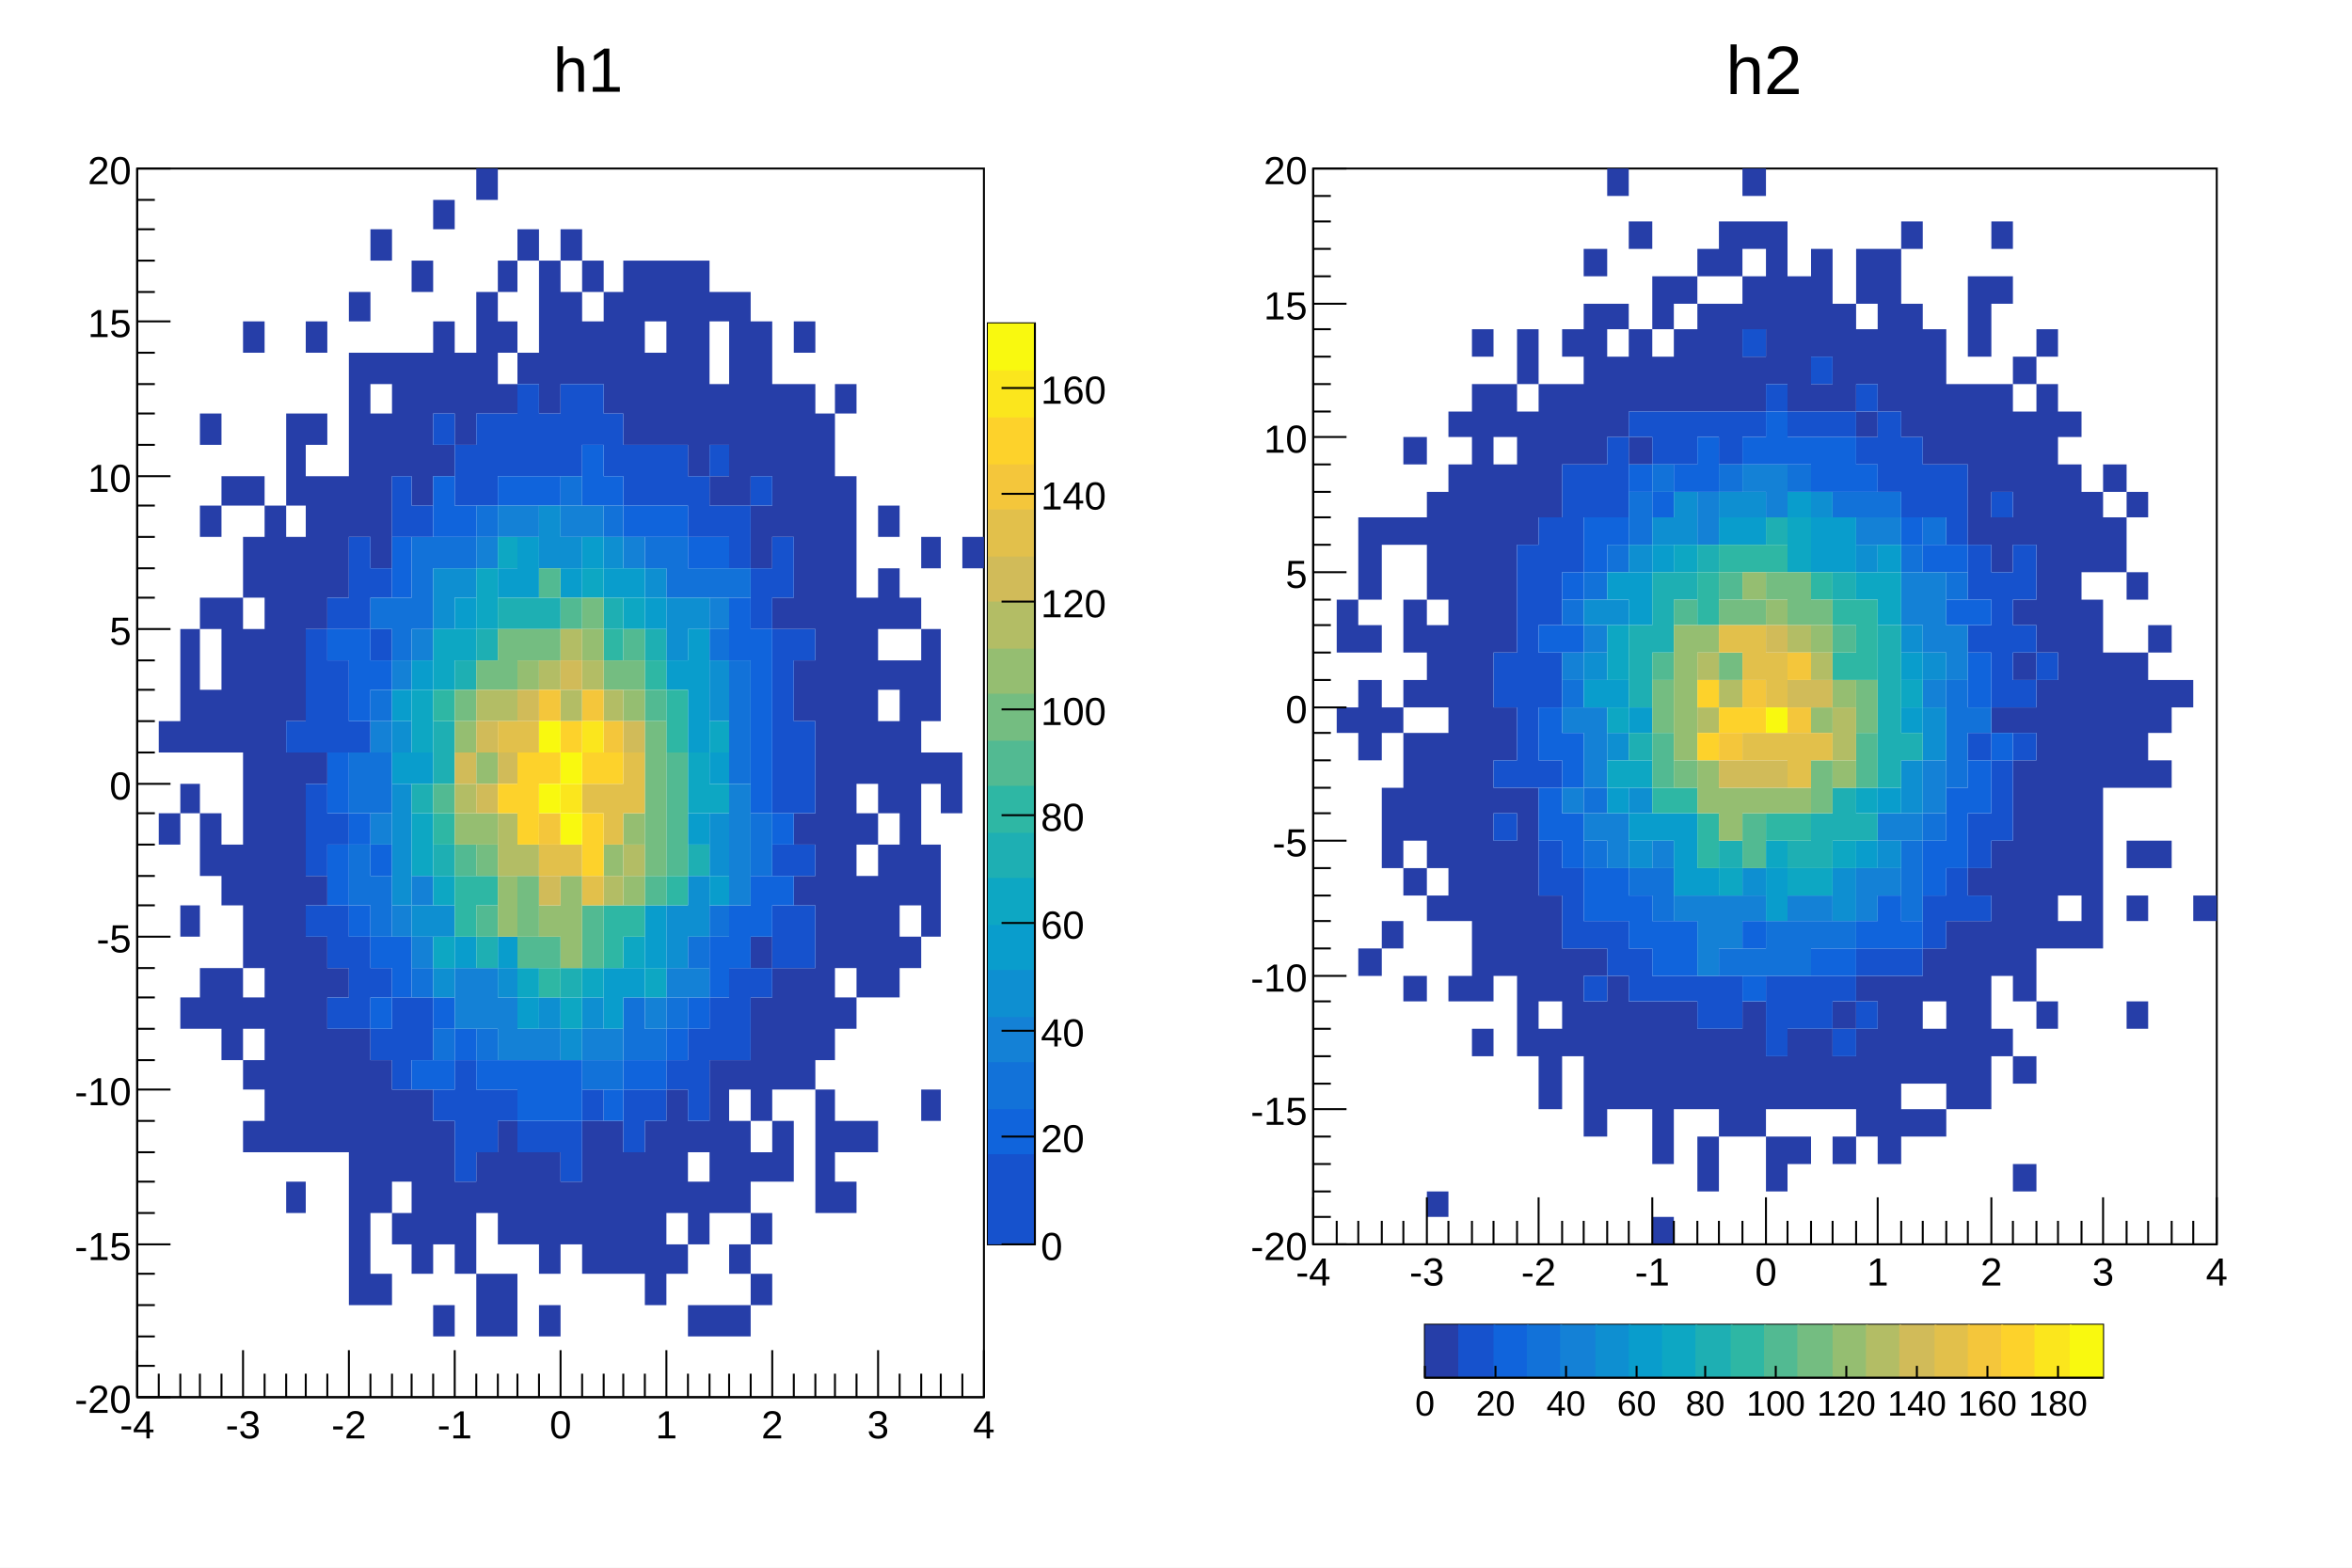
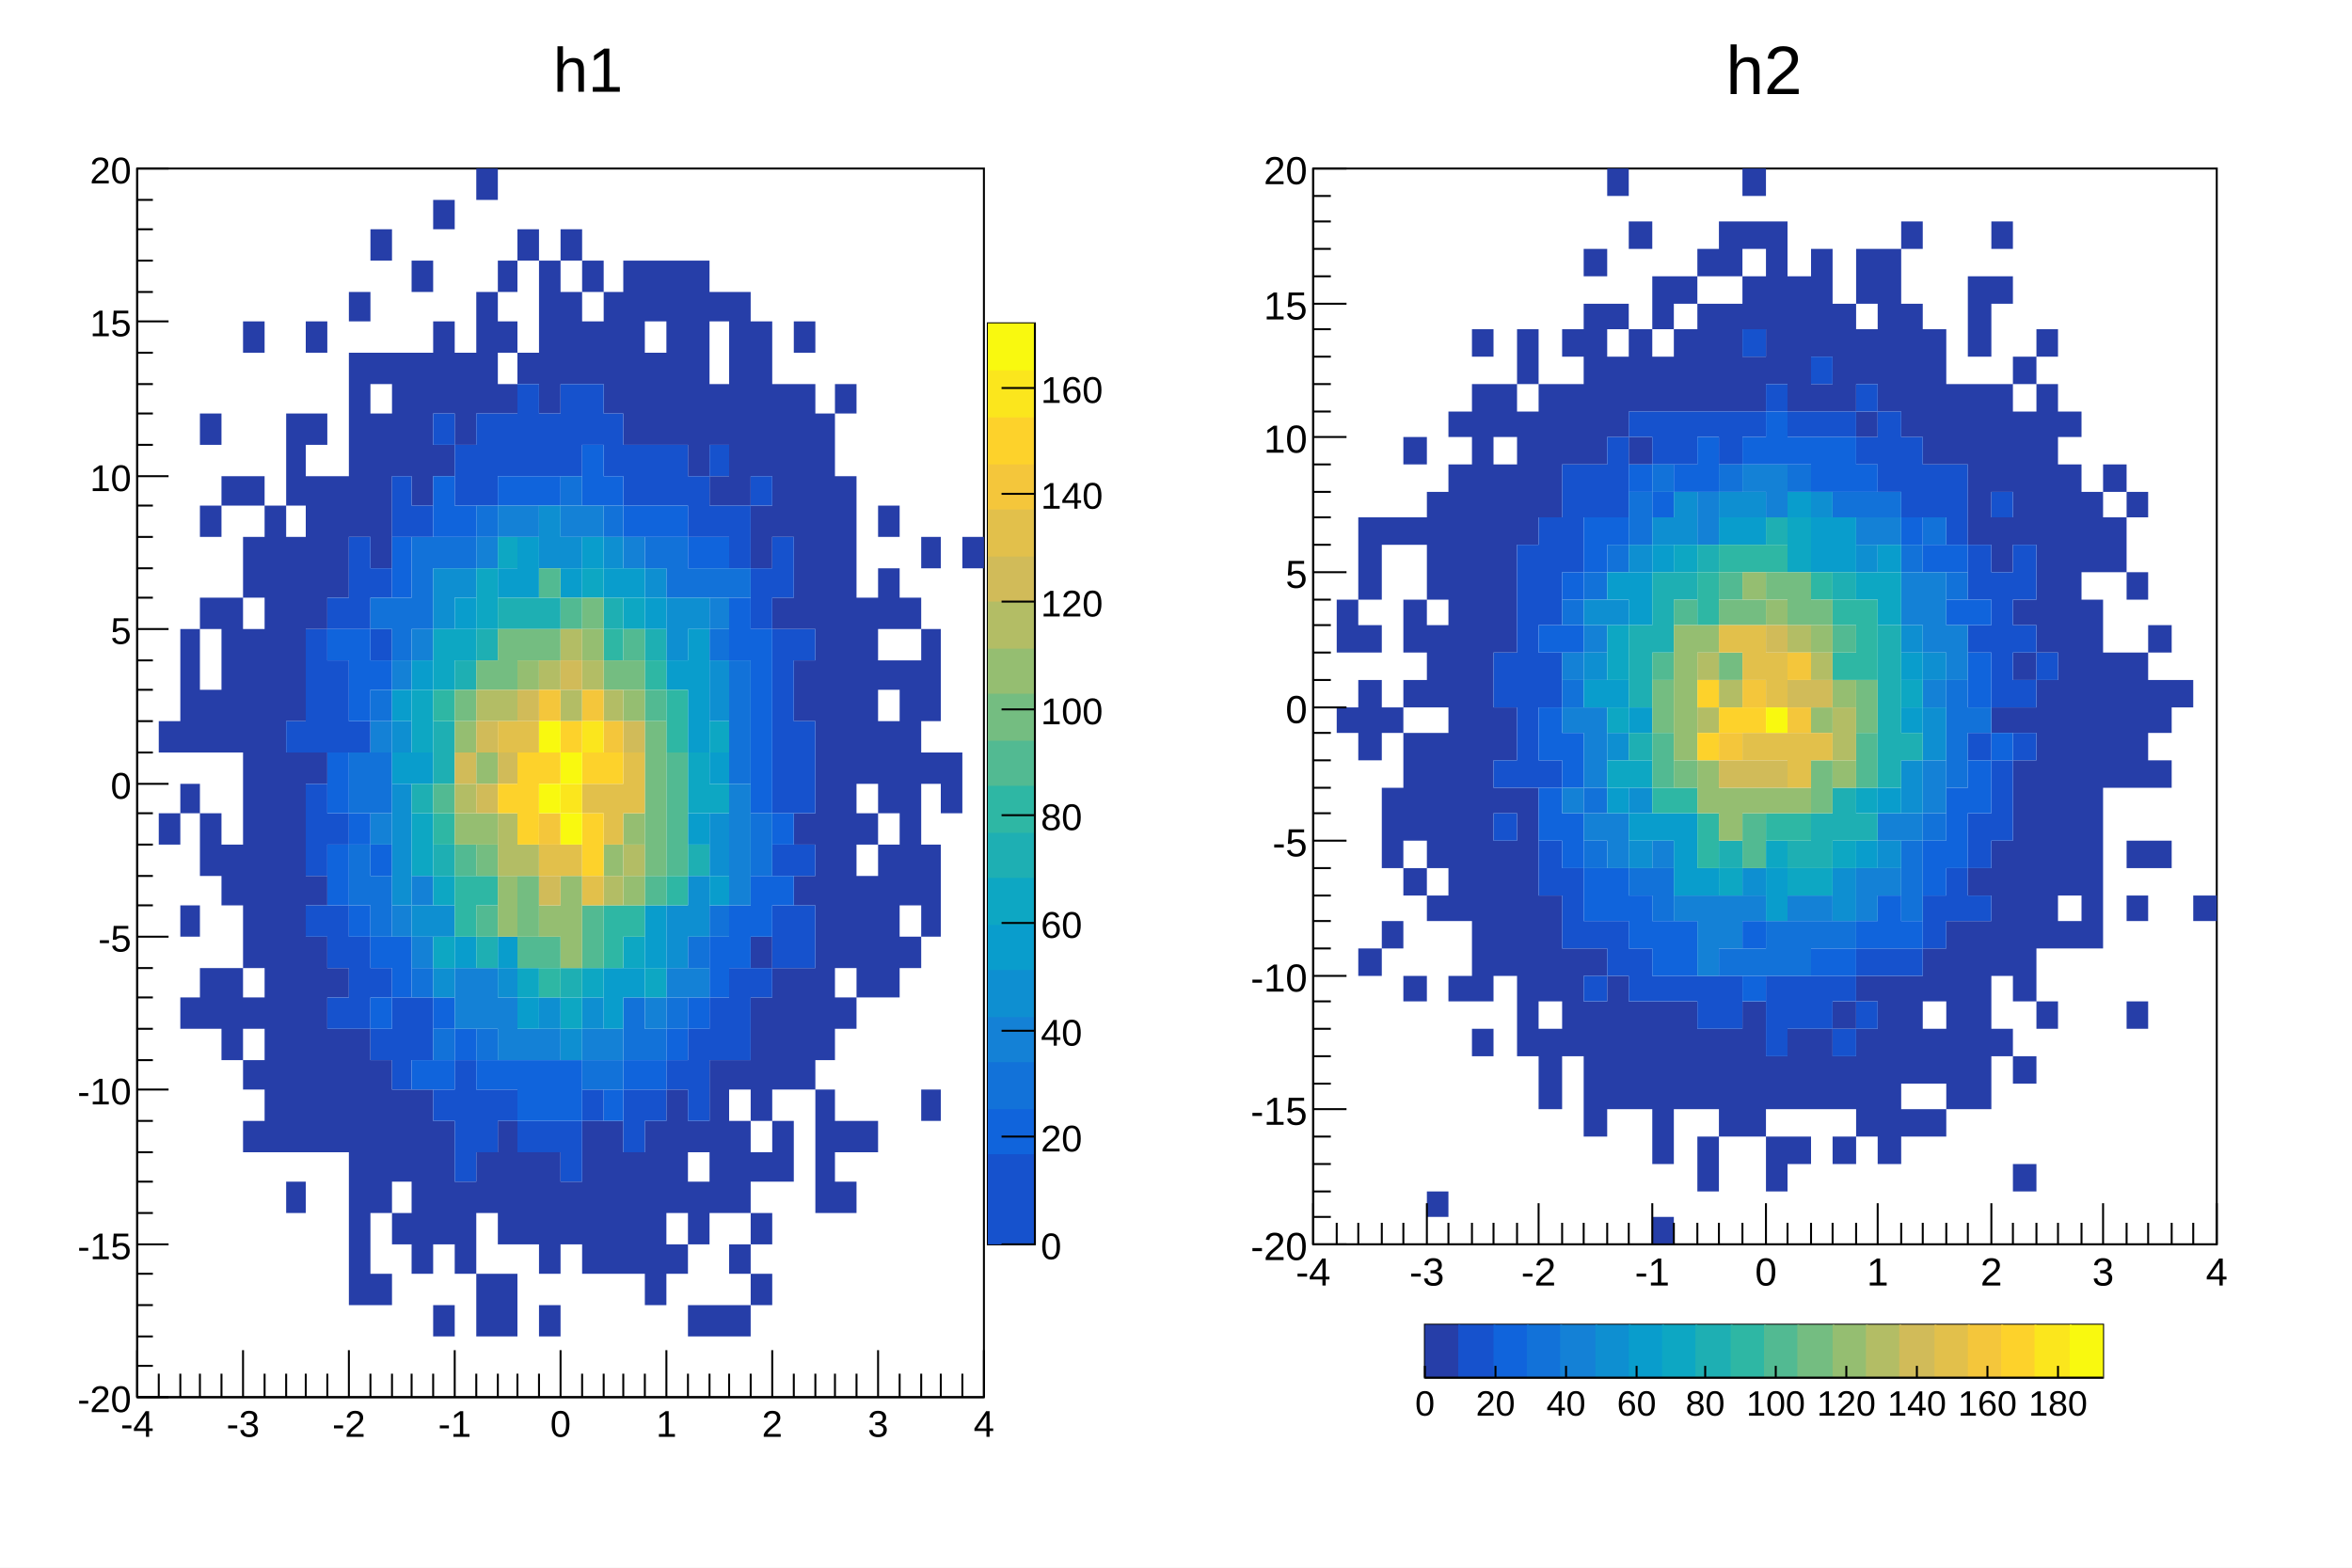
<svg xmlns="http://www.w3.org/2000/svg" viewBox="0 0 1200 800" preserveAspectRatio="none" width="1200" height="800">
  <path d="M0,0H1200V800H0Z" style="fill: white;" />
  <g>
    <svg viewBox="0 0 576 784" preserveAspectRatio="none" x="12" y="8" width="576" height="784">
      <path d="M0,0H576V784H0Z" style="fill: white;" />
      <g>
        <g transform="translate(58,78)">
          <path d="M0,0H432V627H0Z" style="fill: white; stroke: black; stroke-width: 1;" />
          <svg x="0" y="0" overflow="hidden" width="432" height="627" viewBox="0 0 432 627">
            <g>
              <path fill="#263ea8" d="M11,282h11v16h-11zm0,47h11v16h-11zM22,235h10v63h-10zm0,79h10v15h-10zm0,62h10v16h-10zm0,47h10v16h-10zM32,125h11v16h-11zm0,47h11v16h-11zm0,47h11v16h-11zm0,47h11v32h-11zm0,63h11v32h-11zm0,79h11v31h-11zM43,157h11v15h-11zm0,62h11v79h-11zm0,126h11v31h-11zm0,63h11v47h-11zM54,78h11v16h-11zm0,79h11v15h-11zm0,31h11v31h-11zm0,47h11v173h-11zm0,188h11v16h-11zm0,32h11v15h-11zm0,31h11v16h-11zM65,172h11v330h-11zM76,125h10v47h-10zm0,63h10v94h-10zm0,110h10v204h-10zm0,219h10v16h-10zM86,78h11v16h-11zm0,47h11v16h-11zm0,32h11v78h-11zm0,141h11v16h-11zm0,63h11v15h-11zm0,31h11v110h-11zM97,157h11v62h-11zm0,251h11v15h-11zm0,31h11v63h-11zM108,63h11v15h-11zm0,31h11v94h-11zm0,345h11v141h-11zM119,31h11v16h-11zm0,63h11v16h-11zm0,31h11v79h-11zm0,330h11v78h-11zm0,109h11v16h-11zM130,94h10v63h-10zm0,376h10v47h-10zm0,63h10v16h-10zM140,47h11v16h-11zm0,47h11v78h-11zm0,376h11v94h-11zM151,16h11v15h-11zm0,62h11v47h-11zm0,63h11v16h-11zm0,345h11v63h-11zm0,94h11v16h-11zM162,94h11v47h-11zm0,423h11v47h-11zM173,0h11v16h-11zm0,63h11v62h-11zm0,439h11v31h-11zm0,62h11v32h-11zM184,47h10v16h-10zm0,31h10v16h-10zm0,32h10v15h-10zm0,376h10v63h-10zm0,78h10v32h-10zM194,31h11v16h-11zm0,63h11v16h-11zm0,408h11v47h-11zM205,47h11v78h-11zm0,455h11v62h-11zm0,78h11v16h-11zM216,31h11v16h-11zm0,32h11v47h-11zm0,454h11v32h-11zM227,47h11v16h-11zm0,31h11v32h-11zm0,408h11v78h-11zM238,63h10v62h-10zm0,423h10v78h-10zM248,47h11v94h-11zm0,455h11v62h-11zM259,47h11v31h-11zm0,47h11v47h-11zm0,392h11v94h-11zM270,47h11v94h-11zm0,423h11v63h-11zm0,79h11v15h-11zM281,47h11v110h-11zm0,439h11v16h-11zm0,31h11v32h-11zm0,63h11v16h-11zM292,63h10v15h-10zm0,47h10v31h-10zm0,47h10v15h-10zm0,298h10v78h-10zm0,125h10v16h-10zM302,63h11v109h-11zm0,392h11v15h-11zm0,31h11v47h-11zm0,63h11v15h-11zm0,31h11v16h-11zM313,78h11v79h-11zm0,94h11v32h-11zm0,220h11v16h-11zm0,31h11v63h-11zm0,79h11v15h-11zm0,31h11v16h-11zm0,31h11v16h-11zM324,110h11v78h-11zm0,109h11v16h-11zm0,189h11v62h-11zm0,78h11v31h-11zM335,78h11v16h-11zm0,32h11v125h-11zm0,141h11v31h-11zm0,78h11v16h-11zm0,32h11v15h-11zm0,47h11v62h-11zM346,125h10v330h-10zm0,345h10v63h-10zM356,110h11v15h-11zm0,47h11v251h-11zm0,266h11v16h-11zm0,63h11v16h-11zm0,31h11v16h-11zM367,219h11v95h-11zm0,110h11v16h-11zm0,32h11v62h-11zm0,125h11v16h-11zM378,172h11v16h-11zm0,32h11v31h-11zm0,47h11v15h-11zm0,31h11v47h-11zm0,63h11v78h-11zM389,219h11v16h-11zm0,32h11v125h-11zm0,141h11v16h-11zM400,188h10v16h-10zm0,47h10v47h-10zm0,63h10v16h-10zm0,47h10v47h-10zm0,125h10v16h-10zM410,298h11v31h-11zM421,188h11v16h-11z" />
              <path fill="#1652cd" d="M76,282h10v16h-10zM86,235h11v63h-11zm0,79h11v47h-11zm0,62h11v16h-11zM97,219h11v16h-11zm0,32h11v47h-11zm0,78h11v16h-11zm0,47h11v32h-11zm0,47h11v16h-11zM108,188h11v47h-11zm0,94h11v16h-11zm0,110h11v47h-11zM119,204h11v15h-11zm0,31h11v16h-11zm0,173h11v15h-11zm0,31h11v16h-11zM130,157h10v31h-10zm0,266h10v47h-10zM140,172h11v16h-11zm0,251h11v32h-11zM151,125h11v16h-11zm0,345h11v16h-11zM162,141h11v31h-11zm0,314h11v62h-11zM173,125h11v47h-11zm0,345h11v32h-11zM184,125h10v32h-10zm0,345h10v16h-10zM194,110h11v47h-11zm0,376h11v16h-11zM205,125h11v32h-11zm0,361h11v16h-11zM216,110h11v47h-11zm0,376h11v31h-11zM227,110h11v31h-11zm0,360h11v16h-11zM238,125h10v32h-10zm10,16h11v31h-11zm0,329h11v32h-11zM259,141h11v31h-11zm0,329h11v16h-11zM270,141h11v31h-11zm0,314h11v15h-11zM281,157h11v31h-11zm0,282h11v47h-11zM292,141h10v16h-10zm0,31h10v16h-10zm0,251h10v32h-10zM302,172h11v32h-11zm0,236h11v47h-11zM313,157h11v15h-11zm0,47h11v31h-11zm0,204h11v15h-11zM324,188h11v31h-11zm0,47h11v94h-11zm0,110h11v16h-11zm0,31h11v32h-11zM335,235h11v16h-11zm0,47h11v47h-11zm0,63h11v16h-11zm0,31h11v32h-11z" />
              <path fill="#1064dc" d="M97,235h11v16h-11zm0,63h11v31h-11zm0,47h11v31h-11zM108,235h11v47h-11zm0,94h11v16h-11zm0,47h11v16h-11zM119,251h11v15h-11zm0,94h11v16h-11zm0,47h11v16h-11zm0,31h11v16h-11zM130,188h10v31h-10zm0,204h10v31h-10zm10,63h11v15h-11zM151,157h11v31h-11zm0,266h11v16h-11zm0,32h11v15h-11zM162,172h11v16h-11zm0,267h11v16h-11zm11,16h11v15h-11zM184,157h10v15h-10zm0,298h10v15h-10zM194,157h11v15h-11zm0,298h11v31h-11zM205,157h11v15h-11zm0,298h11v31h-11zm11,0h11v31h-11zM227,141h11v31h-11zm11,16h10v15h-10zm0,313h10v16h-10zM248,172h11v16h-11zm0,283h11v15h-11zM259,172h11v16h-11zm0,283h11v15h-11zM270,172h11v16h-11zm0,267h11v16h-11zM281,188h11v16h-11zm0,235h11v16h-11zM292,188h10v16h-10zm0,204h10v31h-10zM302,219h11v32h-11zm0,157h11v32h-11zM313,235h11v94h-11zm0,126h11v31h-11zm11,-32h11v16h-11zm0,32h11v15h-11z" />
              <path fill="#1272d9" d="M108,298h11v31h-11zm0,47h11v31h-11zM119,219h11v16h-11zm0,47h11v16h-11zm0,32h11v31h-11zm0,63h11v31h-11zM130,219h10v32h-10zm10,-31h11v47h-11zm0,220h11v15h-11zM151,188h11v16h-11zm0,251h11v16h-11zM162,188h11v16h-11zm11,-16h11v16h-11zm0,267h11v16h-11zM216,157h11v15h-11zm11,298h11v15h-11zM238,172h10v16h-10zm0,283h10v15h-10zm10,-32h11v32h-11zM259,188h11v16h-11zm0,251h11v16h-11zM270,188h11v31h-11zm0,235h11v16h-11zM281,204h11v15h-11zm0,188h11v16h-11zM292,204h10v15h-10zm0,31h10v16h-10zm0,141h10v16h-10zM302,204h11v15h-11zm0,47h11v63h-11zm11,78h11v32h-11z" />
              <path fill="#1481d6" d="M119,282h11v16h-11zm0,47h11v16h-11zm11,-78h10v15h-10zm0,125h10v16h-10zM140,235h11v16h-11zm0,126h11v15h-11zm0,31h11v16h-11zm22,16h11v31h-11zM173,188h11v16h-11zm0,220h11v31h-11zM184,172h10v16h-10zm0,251h10v32h-10zM194,172h11v16h-11zm0,267h11v16h-11zm11,0h11v16h-11zM216,172h11v16h-11zm11,0h11v16h-11zm0,267h11v16h-11zm11,0h10v16h-10zM248,188h11v16h-11zm11,235h11v16h-11zm11,-15h11v15h-11zm11,0h11v15h-11zM292,219h10v16h-10zm10,95h11v62h-11z" />
              <path fill="#0e8fd1" d="M130,282h10v16h-10zm0,32h10v62h-10zm10,62h11v16h-11zM151,204h11v31h-11zm0,172h11v16h-11zm0,32h11v15h-11zM162,204h11v15h-11zm22,204h10v15h-10zM205,172h11v32h-11zm0,251h11v16h-11zM216,188h11v16h-11zm0,251h11v16h-11zm11,-16h11v16h-11zM238,188h10v16h-10zm21,16h11v15h-11zm11,15h11v32h-11zm0,157h11v32h-11zM281,219h11v16h-11zm0,142h11v31h-11zM292,251h10v31h-10zm0,78h10v32h-10z" />
              <path fill="#099dcc" d="M130,266h10v16h-10zm0,32h10v16h-10zm10,-47h11v15h-11zm0,47h11v16h-11zm22,-79h11v16h-11zm0,173h11v16h-11zM184,204h10v15h-10zm0,188h10v16h-10zM194,188h11v31h-11zm0,235h11v16h-11zM216,204h11v15h-11zm11,-16h11v16h-11zm11,16h10v15h-10zm0,204h10v31h-10zM248,204h11v15h-11zm0,204h11v15h-11zM259,219h11v16h-11zm0,157h11v32h-11zM270,251h11v15h-11zm11,-16h11v63h-11zm0,94h11v16h-11zm11,-31h10v16h-10zm0,63h10v15h-10z" />
              <path fill="#0da7c3" d="M140,266h11v32h-11zm0,63h11v32h-11zm11,-94h11v31h-11zm0,126h11v15h-11zm0,31h11v16h-11zM162,235h11v16h-11zm11,-31h11v31h-11zm11,-16h10v16h-10zm10,220h11v15h-11zm22,15h11v16h-11zM227,204h11v15h-11zm0,204h11v15h-11zM248,219h11v16h-11zm0,173h11v16h-11zm11,16h11v15h-11zM281,298h11v31h-11zm11,-16h10v16h-10zm0,32h10v15h-10z" />
              <path fill="#1eafb3" d="M140,314h11v15h-11zm11,-32h11v32h-11zm0,63h11v16h-11zm11,-94h11v15h-11zm11,-16h11v16h-11zm0,157h11v16h-11zM184,219h10v16h-10zm10,0h11v16h-11zm11,0h11v16h-11zm11,189h11v15h-11zM238,219h10v16h-10zm21,16h11v16h-11zm22,110h11v16h-11z" />
              <path fill="#2eb7a4" d="M151,266h11v16h-11zm0,63h11v16h-11zm11,32h11v31h-11zm11,0h11v15h-11zm32,47h11v15h-11zM238,235h10v16h-10zm0,141h10v32h-10zm10,0h11v16h-11zM259,251h11v15h-11zm11,15h11v32h-11zm0,95h11v15h-11z" />
              <path fill="#52ba92" d="M151,314h11v15h-11zm11,31h11v16h-11zm11,31h11v16h-11zm21,16h11v16h-11zM205,204h11v15h-11zm0,188h11v16h-11zM216,219h11v16h-11zm11,157h11v32h-11zM248,235h11v16h-11zm11,31h11v16h-11zm0,95h11v15h-11zm11,-63h11v63h-11z" />
              <path fill="#74bd81" d="M162,266h11v16h-11zm11,-15h11v15h-11zm0,94h11v16h-11zM184,235h10v31h-10zm10,0h11v16h-11zm0,126h11v31h-11zM205,235h11v16h-11zm22,-16h11v16h-11zm11,32h10v15h-10zm10,0h11v15h-11zm11,31h11v79h-11z" />
              <path fill="#95be71" d="M162,282h11v16h-11zm0,47h11v16h-11zm11,-31h11v16h-11zm0,31h11v16h-11zm11,32h10v31h-10zM194,251h11v15h-11zm11,125h11v16h-11zm11,-15h11v47h-11zM227,235h11v16h-11zm11,110h10v16h-10zm10,-79h11v16h-11zm0,63h11v16h-11zm0,32h11v15h-11z" />
              <path fill="#b3bd65" d="M162,314h11v15h-11zm11,-48h11v16h-11zm11,0h10v16h-10zm0,63h10v32h-10zm10,16h11v16h-11zm11,-94h11v15h-11zm11,-16h11v16h-11zm0,31h11v16h-11zm11,-15h11v15h-11zm11,15h10v16h-10zm0,95h10v15h-10zm10,-16h11v16h-11z" />
              <path fill="#d1bb59" d="M162,298h11v16h-11zm11,-16h11v16h-11zm0,32h11v15h-11zm11,-16h10v16h-10zm10,-32h11v16h-11zm11,95h11v15h-11zM216,251h11v15h-11zm32,31h11v16h-11z" />
              <path fill="#e2c04b" d="M184,282h10v16h-10zm10,0h11v16h-11zm11,63h11v16h-11zm11,0h11v16h-11zm11,-31h11v15h-11zm0,47h11v15h-11zm11,-47h10v31h-10zm10,-16h11v31h-11z" />
              <path fill="#f4c63b" d="M205,266h11v16h-11zm0,63h11v16h-11zm22,-63h11v16h-11zm11,16h10v16h-10z" />
              <path fill="#fdd22b" d="M184,314h10v15h-10zm10,-16h11v47h-11zm11,0h11v16h-11zm11,-16h11v16h-11zm11,16h11v16h-11zm0,31h11v32h-11zm11,-31h10v16h-10z" />
              <path fill="#fbe61d" d="M216,314h11v15h-11zm11,-32h11v16h-11z" />
              <path fill="#f9f90f" d="M205,282h11v16h-11zm0,32h11v15h-11zm11,-16h11v16h-11zm0,31h11v16h-11z" />
            </g>
          </svg>
          <g>
            <g transform="translate(0,627)">
              <path d="M0,0h432M0,-24V0M11,-12V0M22,-12V0M32,-12V0M43,-12V0M54,-24V0M65,-12V0M76,-12V0M86,-12V0M97,-12V0M108,-24V0M119,-12V0M130,-12V0M140,-12V0M151,-12V0M162,-24V0M173,-12V0M184,-12V0M194,-12V0M205,-12V0M216,-24V0M227,-12V0M238,-12V0M248,-12V0M259,-12V0M270,-24V0M281,-12V0M292,-12V0M302,-12V0M313,-12V0M324,-24V0M335,-12V0M346,-12V0M356,-12V0M367,-12V0M378,-24V0M389,-12V0M400,-12V0M410,-12V0M421,-12V0M432,-24V0" style="stroke: black; stroke-width: 1;" />
-               <g font-family="Arial" font-size="20" space="preserve" fill="black" text-anchor="middle">
+               <g font-family="Arial" font-size="19" space="preserve" fill="black" text-anchor="middle">
                <text dy=".8em" transform="translate(0,5)">
         -4
        </text>
                <text dy=".8em" transform="translate(54,5)">
         -3
        </text>
                <text dy=".8em" transform="translate(108,5)">
         -2
        </text>
                <text dy=".8em" transform="translate(162,5)">
         -1
        </text>
                <text dy=".8em" transform="translate(216,5)">
         0
        </text>
                <text dy=".8em" transform="translate(270,5)">
         1
        </text>
                <text dy=".8em" transform="translate(324,5)">
         2
        </text>
                <text dy=".8em" transform="translate(378,5)">
         3
        </text>
                <text dy=".8em" transform="translate(432,5)">
         4
        </text>
              </g>
            </g>
            <g>
-               <path d="M0,0v627M17,627H0M9,611H0M9,596H0M9,580H0M9,564H0M17,549H0M9,533H0M9,517H0M9,502H0M9,486H0M17,470H0M9,455H0M9,439H0M9,423H0M9,408H0M17,392H0M9,376H0M9,361H0M9,345H0M9,329H0M17,314H0M9,298H0M9,282H0M9,266H0M9,251H0M17,235H0M9,219H0M9,204H0M9,188H0M9,172H0M17,157H0M9,141H0M9,125H0M9,110H0M9,94H0M17,78H0M9,63H0M9,47H0M9,31H0M9,16H0M17,0H0" style="stroke: black; stroke-width: 1;" />
-               <g font-family="Arial" font-size="20" space="preserve" fill="black" text-anchor="end">
+               <path d="M0,0v627M16,627H0M8,611H0M8,596H0M8,580H0M8,564H0M16,549H0M8,533H0M8,517H0M8,502H0M8,486H0M16,470H0M8,455H0M8,439H0M8,423H0M8,408H0M16,392H0M8,376H0M8,361H0M8,345H0M8,329H0M16,314H0M8,298H0M8,282H0M8,266H0M8,251H0M16,235H0M8,219H0M8,204H0M8,188H0M8,172H0M16,157H0M8,141H0M8,125H0M8,110H0M8,94H0M16,78H0M8,63H0M8,47H0M8,31H0M8,16H0M16,0H0" style="stroke: black; stroke-width: 1;" />
+               <g font-family="Arial" font-size="19" space="preserve" fill="black" text-anchor="end">
                <text dy=".4em" transform="translate(-3,627)">
         -20
        </text>
                <text dy=".4em" transform="translate(-3,549)">
         -15
        </text>
                <text dy=".4em" transform="translate(-3,470)">
         -10
        </text>
                <text dy=".4em" transform="translate(-3,392)">
         -5
        </text>
                <text dy=".4em" transform="translate(-3,314)">
         0
        </text>
                <text dy=".4em" transform="translate(-3,235)">
         5
        </text>
                <text dy=".4em" transform="translate(-3,157)">
         10
        </text>
                <text dy=".4em" transform="translate(-3,78)">
         15
        </text>
                <text dy=".4em" transform="translate(-3)">
         20
        </text>
              </g>
            </g>
          </g>
        </g>
        <g transform="translate(492,157)">
          <path d="M0,0H24V470H0Z" style="fill: none; stroke: black; stroke-width: 1;" />
          <path d="M0,447H24V470H0Z" style="fill: #1652cd;" />
          <path d="M0,423H24V448H0Z" style="fill: #1652cd;" />
          <path d="M0,400H24V424H0Z" style="fill: #1064dc;" />
          <path d="M0,376H24V401H0Z" style="fill: #1272d9;" />
          <path d="M0,353H24V377H0Z" style="fill: #1481d6;" />
          <path d="M0,329H24V354H0Z" style="fill: #0e8fd1;" />
          <path d="M0,306H24V330H0Z" style="fill: #099dcc;" />
          <path d="M0,282H24V307H0Z" style="fill: #0da7c3;" />
          <path d="M0,259H24V283H0Z" style="fill: #1eafb3;" />
          <path d="M0,235H24V260H0Z" style="fill: #2eb7a4;" />
          <path d="M0,212H24V236H0Z" style="fill: #52ba92;" />
          <path d="M0,188H24V213H0Z" style="fill: #74bd81;" />
          <path d="M0,165H24V189H0Z" style="fill: #95be71;" />
          <path d="M0,141H24V166H0Z" style="fill: #b3bd65;" />
          <path d="M0,118H24V142H0Z" style="fill: #d1bb59;" />
          <path d="M0,94H24V119H0Z" style="fill: #e2c04b;" />
          <path d="M0,71H24V95H0Z" style="fill: #f4c63b;" />
          <path d="M0,47H24V72H0Z" style="fill: #fdd22b;" />
          <path d="M0,23H24V48H0Z" style="fill: #fbe61d;" />
          <path d="M0,0H24V24H0Z" style="fill: #f9f90f;" />
          <g transform="translate(24)">
            <path d="M0,0v470M0,470H-17M0,415H-17M0,361H-17M0,306H-17M0,251H-17M0,197H-17M0,142H-17M0,87H-17M0,33H-17" style="stroke: black; stroke-width: 1;" />
-             <g font-family="Arial" font-size="20" space="preserve" fill="black" text-anchor="start">
+             <g font-family="Arial" font-size="19" space="preserve" fill="black" text-anchor="start">
              <text dy=".4em" transform="translate(3,470)">
        0
       </text>
              <text dy=".4em" transform="translate(3,415)">
        20
       </text>
              <text dy=".4em" transform="translate(3,361)">
        40
       </text>
              <text dy=".4em" transform="translate(3,306)">
        60
       </text>
              <text dy=".4em" transform="translate(3,251)">
        80
       </text>
              <text dy=".4em" transform="translate(3,197)">
        100
       </text>
              <text dy=".4em" transform="translate(3,142)">
        120
       </text>
              <text dy=".4em" transform="translate(3,87)">
        140
       </text>
              <text dy=".4em" transform="translate(3,33)">
        160
       </text>
            </g>
          </g>
        </g>
        <g transform="translate(268,4)" font-family="Arial" font-size="32" space="preserve">
          <text fill="black" text-anchor="middle" dy=".4em" transform="translate(20,22)">
      h1
     </text>
        </g>
      </g>
    </svg>
    <svg viewBox="0 0 576 784" preserveAspectRatio="none" x="612" y="8" width="576" height="784">
      <path d="M0,0H576V784H0Z" style="fill: white;" />
      <g>
        <g transform="translate(58,78)">
          <path d="M0,0H461V549H0Z" style="fill: white; stroke: black; stroke-width: 1;" />
          <svg x="0" y="0" overflow="hidden" width="461" height="549" viewBox="0 0 461 549">
            <g>
              <path fill="#263ea8" d="M12,220h11v27h-11zm0,55h11v13h-11zM23,178h12v42h-12zm0,55h12v14h-12zm0,28h12v41h-12zm0,137h12v14h-12zM35,178h11v14h-11zm0,97h11v13h-11zm0,41h11v41h-11zm0,68h11v14h-11zM46,137h12v14h-12zm0,41h12v14h-12zm0,42h12v27h-12zm0,41h12v14h-12zm0,27h12v55h-12zm0,69h12v14h-12zm0,55h12v13h-12zM58,165h11v55h-11zm0,68h11v42h-11zm0,55h11v69h-11zm0,83h11v13h-11zm0,151h11v13h-11zM69,124h12v13h-12zm0,27h12v233h-12zm0,261h12v13h-12zM81,82h11v14h-11zm0,28h11v315h-11zm0,329h11v14h-11zM92,110h12v27h-12zm0,41h12v96h-12zm0,124h12v27h-12zm0,41h12v13h-12zm0,27h12v69h-12zM104,82h11v28h-11zm0,42h11v68h-11zm0,192h11v137h-11zM115,110h12v68h-12zm0,261h12v54h-12zm0,68h12v41h-12zM127,82h11v14h-11zm0,28h11v41h-11zm0,288h11v55h-11zM138,41h12v14h-12zm0,28h12v82h-12zm0,329h12v14h-12zm0,27h12v69h-12zM150,0h11v14h-11zm0,69h11v13h-11zm0,27h11v41h-11zm0,316h11v68h-11zM161,27h12v14h-12zm0,55h12v42h-12zm0,55h12v14h-12zm0,288h12v55h-12zM173,55h11v27h-11zm0,41h11v28h-11zm0,329h11v83h-11zm0,110h11v14h-11zM184,55h12v14h-12zm0,27h12v42h-12zm0,343h12v55h-12zM196,41h11v14h-11zm0,28h11v55h-11zm0,370h11v41h-11zm0,55h11v28h-11zM207,27h12v28h-12zm0,42h12v55h-12zm0,370h12v55h-12zM219,0h12v14h-12zm0,27h12v14h-12zm0,28h12v27h-12zm0,41h12v28h-12zm0,329h12v69h-12zM231,27h11v83h-11zm0,426h11v27h-11zm0,41h11v28h-11zM242,55h12v69h-12zm0,384h12v41h-12zm0,55h12v14h-12zM254,41h11v55h-11zm0,69h11v14h-11zm0,329h11v41h-11zM265,69h12v55h-12zm0,356h12v14h-12zm0,28h12v27h-12zm0,41h12v14h-12zM277,41h11v28h-11zm0,41h11v28h-11zm0,42h11v13h-11zm0,288h11v13h-11zm0,27h11v55h-11zM288,41h12v83h-12zm0,371h12v96h-12zM300,27h11v14h-11zm0,42h11v68h-11zm0,343h11v55h-11zm0,68h11v14h-11zM311,82h12v69h-12zm0,316h12v27h-12zm0,41h12v28h-12zm0,41h12v14h-12zM323,110h11v41h-11zm0,274h11v96h-11zM334,55h12v41h-12zm0,55h12v82h-12zm0,247h12v14h-12zm0,27h12v96h-12zM346,27h11v14h-11zm0,28h11v14h-11zm0,55h11v55h-11zm0,68h11v28h-11zm0,97h11v13h-11zm0,68h11v69h-11zm0,96h11v14h-11zM357,96h12v14h-12zm0,28h12v68h-12zm0,96h12v13h-12zm0,27h12v14h-12zm0,28h12v13h-12zm0,27h12v123h-12zm0,151h12v14h-12zm0,55h12v14h-12zM369,82h11v14h-11zm0,28h11v137h-11zm0,151h11v137h-11zm0,164h11v14h-11zM380,124h12v13h-12zm0,27h12v220h-12zm0,233h12v14h-12zM392,165h11v41h-11zm0,55h11v178h-11zm11,-69h12v14h-12zm0,27h12v28h-12zm0,69h12v69h-12zm12,-82h11v13h-11zm0,41h11v14h-11zm0,41h11v69h-11zm0,96h11v14h-11zm0,28h11v13h-11zm0,54h11v14h-11zM426,233h12v14h-12zm0,28h12v27h-12zm0,41h12v14h-12zm0,41h12v14h-12zm12,-82h11v14h-11zm11,110h12v13h-12z" />
              <path fill="#1652cd" d="M92,247h12v28h-12zm0,55h12v14h-12zm0,27h12v14h-12zM104,192h11v124h-11zm11,-14h12v55h-12zm0,69h12v28h-12zm0,55h12v14h-12zm0,41h12v28h-12zM127,151h11v55h-11zm0,206h11v41h-11zM138,151h12v27h-12zm0,233h12v14h-12zm0,28h12v13h-12zM150,137h11v41h-11zm0,247h11v28h-11zM161,124h12v13h-12zm0,274h12v27h-12zM173,124h11v27h-11zm0,288h11v13h-11zM184,124h12v27h-12zm0,288h12v13h-12zM196,124h11v13h-11zm0,288h11v27h-11zM207,124h12v27h-12zm0,288h12v27h-12zM219,82h12v14h-12zm0,42h12v13h-12zm12,-14h11v14h-11zm0,302h11v41h-11zM242,124h12v13h-12zm0,288h12v27h-12zM254,96h11v14h-11zm0,28h11v13h-11zm0,288h11v27h-11zM265,124h12v13h-12zm0,288h12v13h-12zm0,27h12v14h-12zM277,110h11v14h-11zm0,27h11v14h-11zm0,261h11v14h-11zm0,27h11v14h-11zM288,124h12v41h-12zm0,274h12v14h-12zM300,137h11v41h-11zm0,261h11v14h-11zM311,151h12v27h-12zm0,220h12v27h-12zM323,151h11v41h-11zm0,206h11v27h-11zM334,192h12v28h-12zm0,41h12v14h-12zm0,55h12v14h-12zm0,41h12v28h-12zm0,42h12v13h-12zM346,165h11v13h-11zm0,41h11v69h-11zm0,96h11v41h-11zM357,192h12v28h-12zm0,41h12v14h-12zm0,28h12v14h-12zm0,27h12v14h-12zm12,-41h11v14h-11z" />
              <path fill="#1064dc" d="M115,233h12v14h-12zm0,42h12v27h-12zm0,41h12v27h-12zM127,206h11v14h-11zm0,27h11v14h-11zm0,55h11v28h-11zm0,41h11v28h-11zM138,178h12v28h-12zm0,179h12v27h-12zM150,178h11v14h-11zm0,179h11v27h-11zM161,151h12v14h-12zm0,220h12v27h-12zM173,165h11v13h-11zm0,219h11v28h-11zM184,151h12v14h-12zm0,233h12v28h-12zM196,137h11v28h-11zm23,0h12v14h-12zm0,247h12v14h-12zm0,28h12v13h-12zM231,124h11v27h-11zm11,13h12v14h-12zm12,0h11v28h-11zm0,261h11v14h-11zM265,137h12v28h-12zm0,261h12v14h-12zM277,151h11v14h-11zm0,233h11v14h-11zm11,-13h12v27h-12zM300,178h11v14h-11zm0,206h11v14h-11zM311,192h12v14h-12zm0,151h12v28h-12zM323,192h11v14h-11zm0,28h11v13h-11zm0,96h11v41h-11zm11,-96h12v13h-12zm0,27h12v28h-12zm0,55h12v27h-12zm12,-14h11v14h-11z" />
              <path fill="#1272d9" d="M127,220h11v13h-11zm0,41h11v14h-11zm11,-55h12v14h-12zm0,110h12v13h-12zm0,27h12v14h-12zM150,192h11v14h-11zm11,-27h12v27h-12zm0,192h12v14h-12zM173,151h11v14h-11zm0,206h11v27h-11zM207,151h12v14h-12zm0,247h12v14h-12zm12,0h12v14h-12zm12,-14h11v28h-11zM242,151h12v14h-12zm0,233h12v28h-12zm12,0h11v14h-11zM265,165h12v13h-12zm0,219h12v14h-12zM277,165h11v13h-11zm11,0h12v13h-12zm12,27h11v14h-11zm0,151h11v41h-11zM311,178h12v14h-12zm0,151h12v14h-12zM323,206h11v14h-11zm0,55h11v55h-11zm11,14h12v13h-12z" />
              <path fill="#1481d6" d="M127,247h11v14h-11zm0,28h11v13h-11zm0,41h11v13h-11zm11,-83h12v14h-12zm0,42h12v41h-12zm0,54h12v14h-12zm12,0h11v28h-11zm23,14h11v14h-11zm11,28h12v13h-12zM196,165h11v27h-11zm0,206h11v41h-11zm11,0h12v27h-12zM219,151h12v14h-12zm0,220h12v13h-12zM231,151h11v27h-11zm11,220h12v13h-12zm12,0h11v13h-11zM277,178h11v14h-11zm0,179h11v27h-11zM288,178h12v14h-12zm0,151h12v14h-12zm0,28h12v14h-12zM300,206h11v27h-11zm0,123h11v14h-11zM311,206h12v41h-12zm0,55h12v14h-12zm0,41h12v27h-12zm12,-69h11v28h-11z" />
              <path fill="#0e8fd1" d="M138,220h12v13h-12zm0,27h12v14h-12zm12,-27h11v13h-11zm0,68h11v14h-11zm11,-96h12v14h-12zm0,124h12v13h-12zm0,27h12v14h-12zM173,178h11v14h-11zm11,-13h12v27h-12zm23,0h12v13h-12zm12,0h12v13h-12zm0,192h12v14h-12zM254,165h11v13h-11zm11,192h12v27h-12zM277,192h11v14h-11zm11,151h12v14h-12zM300,233h11v14h-11zm0,69h11v27h-11zm11,-55h12v14h-12zm0,28h12v27h-12z" />
              <path fill="#099dcc" d="M138,261h12v14h-12zm12,-55h11v14h-11zm0,55h11v14h-11zm0,55h11v13h-11zM161,206h12v27h-12zm0,69h12v13h-12zm0,54h12v14h-12zM173,192h11v14h-11zm0,137h11v14h-11zm11,0h12v42h-12zm12,28h11v14h-11zM207,178h12v14h-12zm12,0h12v14h-12zm12,179h11v27h-11zM242,165h12v13h-12zm12,13h11v28h-11zm11,0h12v28h-12zm12,165h11v14h-11zM288,192h12v14h-12zm0,124h12v13h-12zm12,-69h11v14h-11zm0,28h11v13h-11z" />
              <path fill="#0da7c3" d="M150,233h11v28h-11zm0,42h11v13h-11zm0,27h11v14h-11zm11,0h12v14h-12zM184,192h12v14h-12zm23,165h12v14h-12zm24,-14h11v14h-11zM242,178h12v28h-12zm0,179h12v14h-12zm12,0h11v14h-11zm11,-14h12v14h-12zM277,206h11v14h-11zm0,110h11v13h-11zM288,206h12v27h-12zm12,55h11v14h-11z" />
              <path fill="#1eafb3" d="M161,233h12v42h-12zm0,55h12v14h-12zm12,-82h11v41h-11zm11,0h12v14h-12zm12,-14h11v14h-11zm11,151h12v14h-12zM231,178h11v14h-11zm11,165h12v14h-12zm12,-14h11v28h-11zM265,206h12v14h-12zm0,110h12v27h-12zm12,13h11v14h-11zm11,-96h12v83h-12zm12,55h11v14h-11z" />
              <path fill="#2eb7a4" d="M173,316h11v13h-11zm11,0h12v13h-12zM196,206h11v27h-11zm0,123h11v28h-11zM207,192h12v14h-12zm12,0h12v14h-12zm12,0h11v14h-11zm0,137h11v14h-11zm11,0h12v14h-12zM254,206h11v14h-11zm11,14h12v13h-12zm0,27h12v14h-12zm12,-27h11v41h-11z" />
              <path fill="#52ba92" d="M173,247h11v14h-11zm0,41h11v28h-11zm11,-68h12v13h-12zm23,-14h12v14h-12zm12,123h12v28h-12zm46,-96h12v14h-12zm12,55h11v28h-11z" />
              <path fill="#74bd81" d="M173,261h11v27h-11zm11,41h12v14h-12zm23,-82h12v13h-12zm0,27h12v14h-12zm12,-27h12v13h-12zm12,-14h11v14h-11zm11,0h12v27h-12zm12,14h11v13h-11zm0,82h11v27h-11zm23,-41h11v27h-11z" />
              <path fill="#95be71" d="M184,233h12v69h-12zm12,0h11v14h-11zm0,69h11v27h-11zm11,14h12v27h-12zM219,206h12v14h-12zm0,110h12v13h-12zm12,-96h11v13h-11zm0,96h11v13h-11zm11,0h12v13h-12zm12,-83h11v14h-11zm0,42h11v13h-11zm11,-14h12v14h-12zm0,41h12v14h-12z" />
              <path fill="#b3bd65" d="M196,247h11v14h-11zm0,28h11v13h-11zm11,-14h12v14h-12zm35,-28h12v14h-12zm12,14h11v14h-11zm11,28h12v27h-12z" />
              <path fill="#d1bb59" d="M207,302h12v14h-12zm12,0h12v14h-12zm12,-69h11v14h-11zm0,69h11v14h-11zm11,-41h12v14h-12zm12,0h11v14h-11z" />
              <path fill="#e2c04b" d="M207,233h12v14h-12zm12,0h12v28h-12zm0,55h12v14h-12zm12,-41h11v28h-11zm0,41h11v14h-11zm11,0h12v28h-12zm12,0h11v14h-11z" />
              <path fill="#f4c63b" d="M207,288h12v14h-12zm12,-27h12v14h-12zm23,-14h12v14h-12zm0,28h12v13h-12z" />
              <path fill="#fdd22b" d="M196,261h11v14h-11zm0,27h11v14h-11zm11,-13h12v13h-12zm12,0h12v13h-12z" />
              <path fill="#f9f90f" d="M231,275h11v13h-11z" />
            </g>
          </svg>
          <g>
            <g transform="translate(0,549)">
-               <path d="M0,0h461M0,-24V0M12,-12V0M23,-12V0M35,-12V0M46,-12V0M58,-24V0M69,-12V0M81,-12V0M92,-12V0M104,-12V0M115,-24V0M127,-12V0M138,-12V0M150,-12V0M161,-12V0M173,-24V0M184,-12V0M196,-12V0M207,-12V0M219,-12V0M231,-24V0M242,-12V0M254,-12V0M265,-12V0M277,-12V0M288,-24V0M300,-12V0M311,-12V0M323,-12V0M334,-12V0M346,-24V0M357,-12V0M369,-12V0M380,-12V0M392,-12V0M403,-24V0M415,-12V0M426,-12V0M438,-12V0M449,-12V0M461,-24V0" style="stroke: black; stroke-width: 1;" />
+               <path d="M0,0h461M0,-21V0M12,-11V0M23,-11V0M35,-11V0M46,-11V0M58,-21V0M69,-11V0M81,-11V0M92,-11V0M104,-11V0M115,-21V0M127,-11V0M138,-11V0M150,-11V0M161,-11V0M173,-21V0M184,-11V0M196,-11V0M207,-11V0M219,-11V0M231,-21V0M242,-11V0M254,-11V0M265,-11V0M277,-11V0M288,-21V0M300,-11V0M311,-11V0M323,-11V0M334,-11V0M346,-21V0M357,-11V0M369,-11V0M380,-11V0M392,-11V0M403,-21V0M415,-11V0M426,-11V0M438,-11V0M449,-11V0M461,-21V0" style="stroke: black; stroke-width: 1;" />
              <g font-family="Arial" font-size="20" space="preserve" fill="black" text-anchor="middle">
                <text dy=".8em" transform="translate(0,5)">
         -4
        </text>
                <text dy=".8em" transform="translate(58,5)">
         -3
        </text>
                <text dy=".8em" transform="translate(115,5)">
         -2
        </text>
                <text dy=".8em" transform="translate(173,5)">
         -1
        </text>
                <text dy=".8em" transform="translate(231,5)">
         0
        </text>
                <text dy=".8em" transform="translate(288,5)">
         1
        </text>
                <text dy=".8em" transform="translate(346,5)">
         2
        </text>
                <text dy=".8em" transform="translate(403,5)">
         3
        </text>
                <text dy=".8em" transform="translate(461,5)">
         4
        </text>
              </g>
            </g>
            <g>
              <path d="M0,0v549M17,549H0M9,535H0M9,522H0M9,508H0M9,494H0M17,480H0M9,467H0M9,453H0M9,439H0M9,425H0M17,412H0M9,398H0M9,384H0M9,371H0M9,357H0M17,343H0M9,329H0M9,316H0M9,302H0M9,288H0M17,275H0M9,261H0M9,247H0M9,233H0M9,220H0M17,206H0M9,192H0M9,178H0M9,165H0M9,151H0M17,137H0M9,124H0M9,110H0M9,96H0M9,82H0M17,69H0M9,55H0M9,41H0M9,27H0M9,14H0M17,0H0" style="stroke: black; stroke-width: 1;" />
              <g font-family="Arial" font-size="20" space="preserve" fill="black" text-anchor="end">
                <text dy=".4em" transform="translate(-3,549)">
         -20
        </text>
                <text dy=".4em" transform="translate(-3,480)">
         -15
        </text>
                <text dy=".4em" transform="translate(-3,412)">
         -10
        </text>
                <text dy=".4em" transform="translate(-3,343)">
         -5
        </text>
                <text dy=".4em" transform="translate(-3,275)">
         0
        </text>
                <text dy=".4em" transform="translate(-3,206)">
         5
        </text>
                <text dy=".4em" transform="translate(-3,137)">
         10
        </text>
                <text dy=".4em" transform="translate(-3,69)">
         15
        </text>
                <text dy=".4em" transform="translate(-3)">
         20
        </text>
              </g>
            </g>
          </g>
        </g>
        <g transform="translate(115,668)">
          <path d="M0,0H346V27H0Z" style="fill: none; stroke: black; stroke-width: 1;" />
          <path d="M0,0V27H18V0Z" style="fill: #263ea8;" />
          <path d="M17,0V27H36V0Z" style="fill: #1652cd;" />
          <path d="M35,0V27H53V0Z" style="fill: #1064dc;" />
          <path d="M52,0V27H70V0Z" style="fill: #1272d9;" />
          <path d="M69,0V27H88V0Z" style="fill: #1481d6;" />
          <path d="M87,0V27H105V0Z" style="fill: #0e8fd1;" />
          <path d="M104,0V27H122V0Z" style="fill: #099dcc;" />
          <path d="M121,0V27H139V0Z" style="fill: #0da7c3;" />
          <path d="M138,0V27H157V0Z" style="fill: #1eafb3;" />
          <path d="M156,0V27H174V0Z" style="fill: #2eb7a4;" />
          <path d="M173,0V27H191V0Z" style="fill: #52ba92;" />
          <path d="M190,0V27H209V0Z" style="fill: #74bd81;" />
          <path d="M208,0V27H226V0Z" style="fill: #95be71;" />
          <path d="M225,0V27H243V0Z" style="fill: #b3bd65;" />
          <path d="M242,0V27H261V0Z" style="fill: #d1bb59;" />
          <path d="M260,0V27H278V0Z" style="fill: #e2c04b;" />
          <path d="M277,0V27H295V0Z" style="fill: #f4c63b;" />
          <path d="M294,0V27H312V0Z" style="fill: #fdd22b;" />
          <path d="M311,0V27H330V0Z" style="fill: #fbe61d;" />
          <path d="M329,0V27H346V0Z" style="fill: #f9f90f;" />
          <g transform="translate(0,27)">
            <path d="M0,0h346M0,-6V0M36,-6V0M72,-6V0M108,-6V0M143,-6V0M179,-6V0M215,-6V0M251,-6V0M287,-6V0M323,-6V0" style="stroke: black; stroke-width: 1;" />
            <g font-family="Arial" font-size="18" space="preserve" fill="black" text-anchor="middle">
              <text dy=".8em" transform="translate(0,5)">
        0
       </text>
              <text dy=".8em" transform="translate(36,5)">
        20
       </text>
              <text dy=".8em" transform="translate(72,5)">
        40
       </text>
              <text dy=".8em" transform="translate(108,5)">
        60
       </text>
              <text dy=".8em" transform="translate(143,5)">
        80
       </text>
              <text dy=".8em" transform="translate(179,5)">
        100
       </text>
              <text dy=".8em" transform="translate(215,5)">
        120
       </text>
              <text dy=".8em" transform="translate(251,5)">
        140
       </text>
              <text dy=".8em" transform="translate(287,5)">
        160
       </text>
              <text dy=".8em" transform="translate(323,5)">
        180
       </text>
            </g>
          </g>
        </g>
        <g transform="translate(266,4)" font-family="Arial" font-size="35" space="preserve">
          <text fill="black" text-anchor="middle" dy=".4em" transform="translate(22,22)">
      h2
     </text>
        </g>
      </g>
    </svg>
  </g>
</svg>
